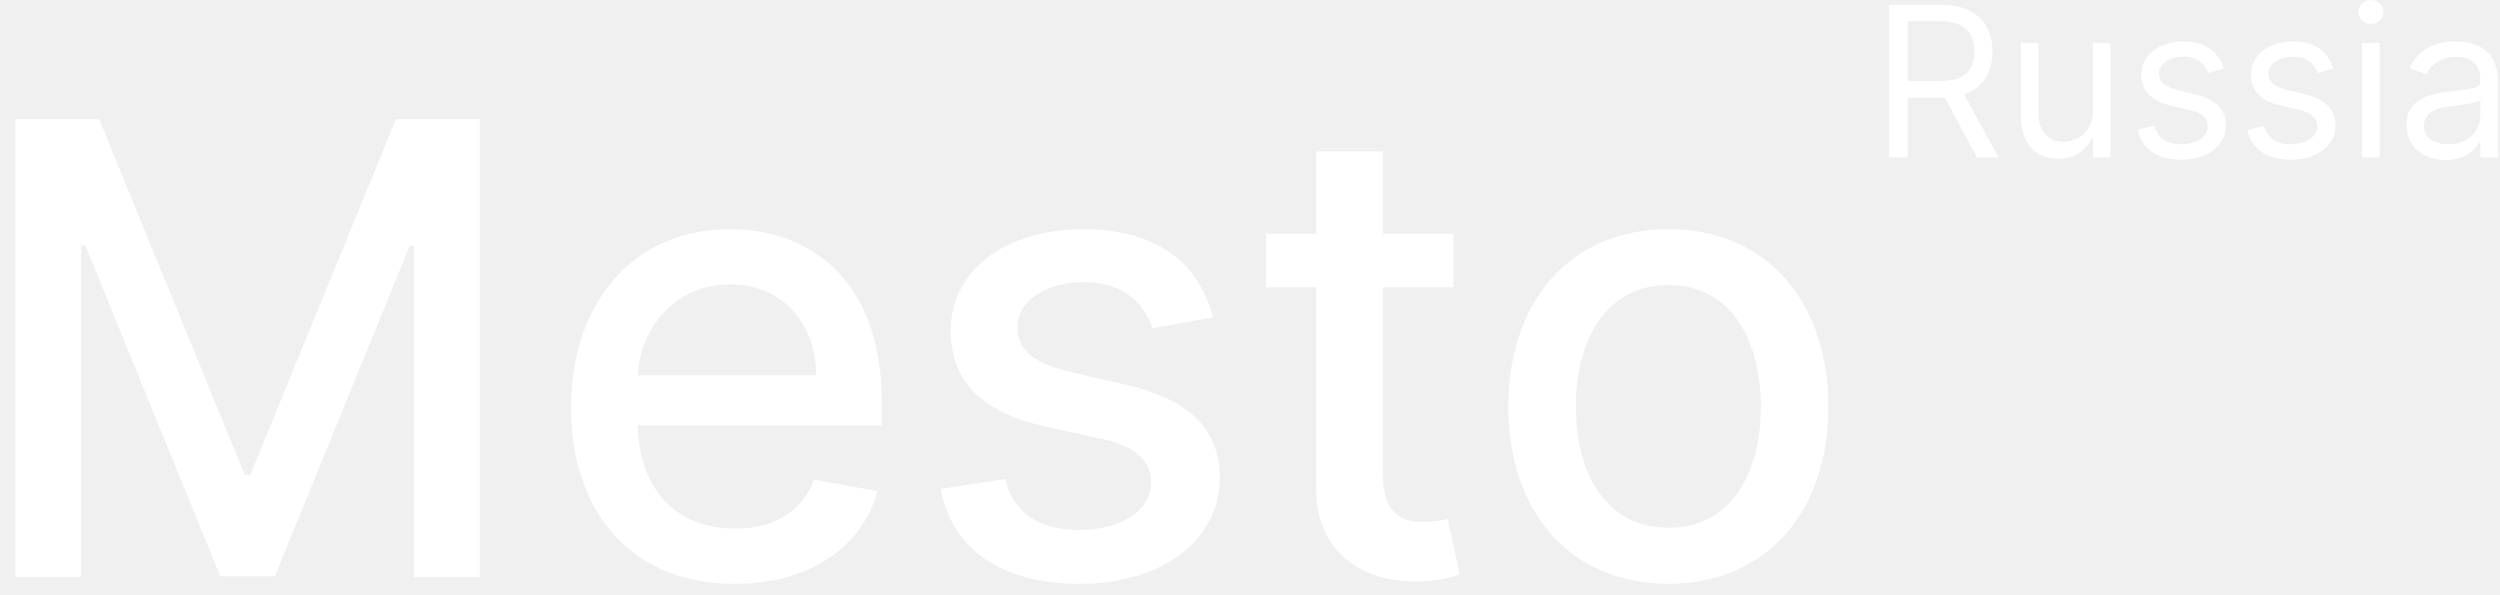
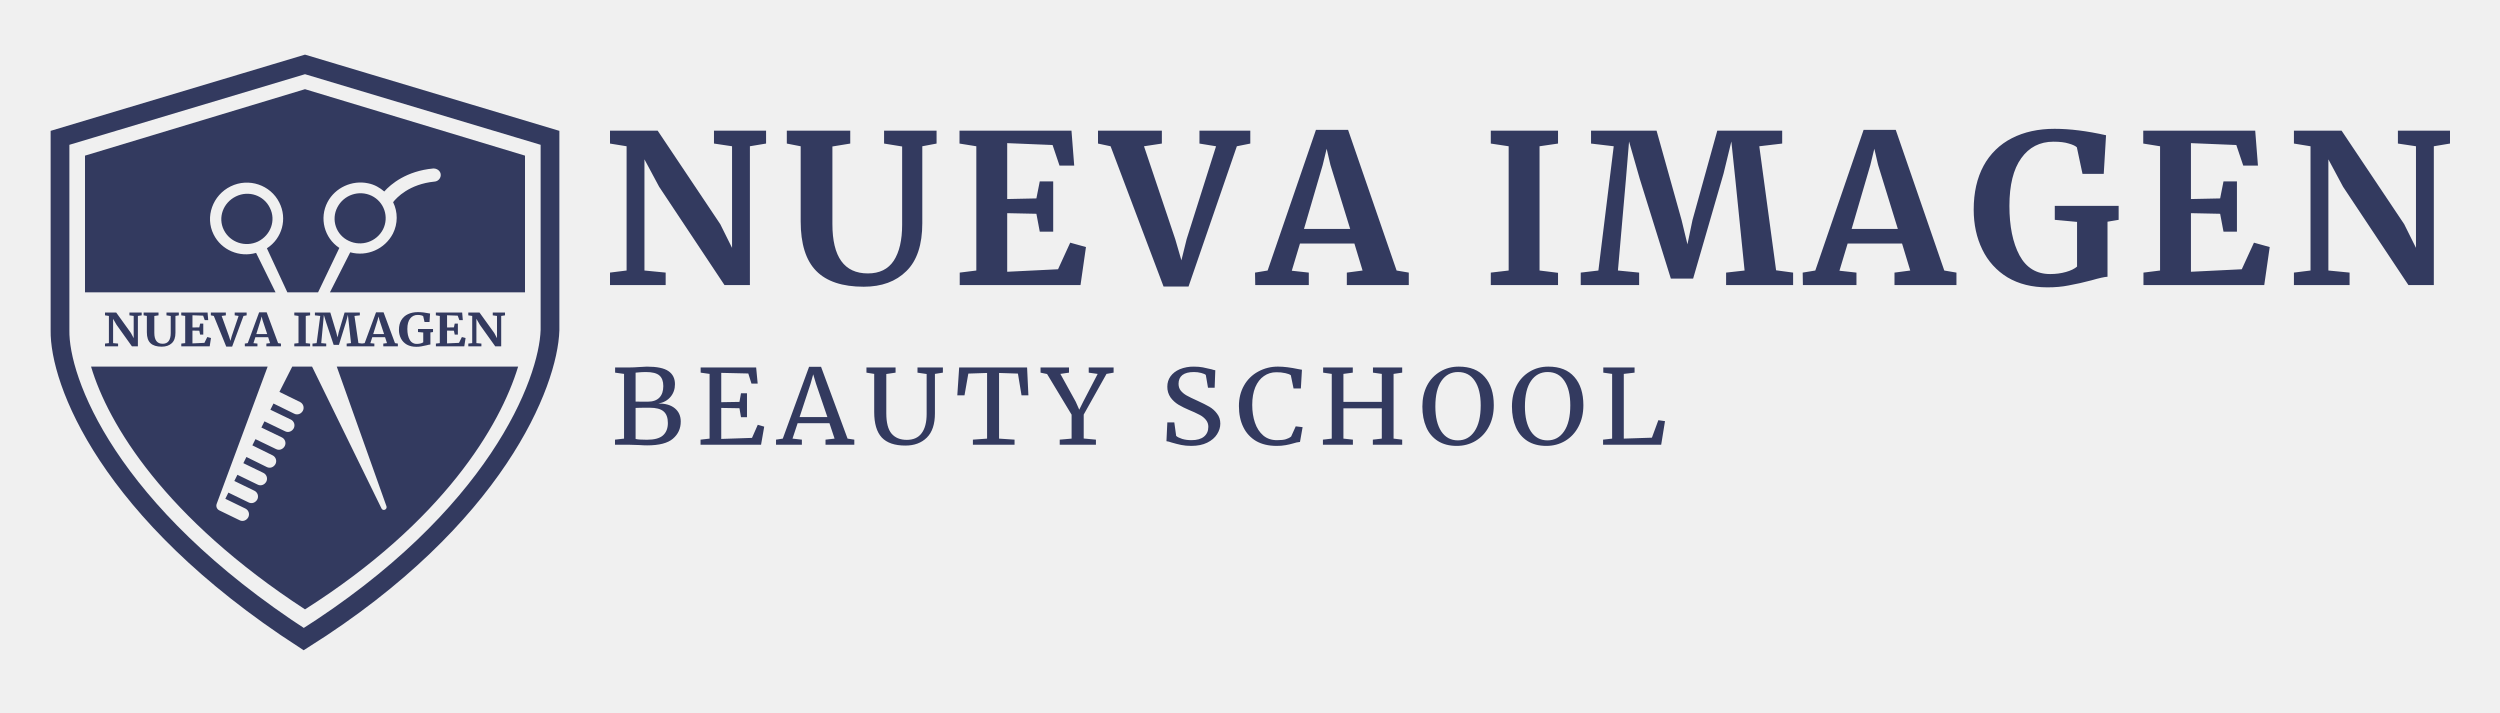
- <svg xmlns="http://www.w3.org/2000/svg" viewBox="0 0 143 34" fill="none">
-   <path d="M0.876 6.818V33H4.635V14.041H4.878L12.599 32.962H15.719L23.44 14.054H23.683V33H27.442V6.818H22.648L14.312 27.171H14.006L5.67 6.818H0.876Z" fill="white" />
-   <path d="M42.009 33.396C46.292 33.396 49.322 31.287 50.191 28.091L46.573 27.439C45.883 29.293 44.221 30.239 42.048 30.239C38.775 30.239 36.576 28.116 36.474 24.332H50.434V22.977C50.434 15.882 46.19 13.108 41.741 13.108C36.269 13.108 32.664 17.276 32.664 23.31C32.664 29.408 36.218 33.396 42.009 33.396ZM36.486 21.469C36.64 18.682 38.66 16.266 41.766 16.266C44.732 16.266 46.675 18.465 46.688 21.469H36.486Z" fill="white" />
-   <path d="M69.389 18.158C68.597 15.102 66.206 13.108 61.962 13.108C57.526 13.108 54.381 15.447 54.381 18.925C54.381 21.712 56.069 23.565 59.75 24.384L63.074 25.112C64.966 25.534 65.848 26.378 65.848 27.605C65.848 29.126 64.225 30.315 61.719 30.315C59.431 30.315 57.961 29.331 57.5 27.401L53.806 27.963C54.445 31.44 57.334 33.396 61.745 33.396C66.488 33.396 69.773 30.878 69.773 27.324C69.773 24.55 68.009 22.837 64.404 22.006L61.284 21.29C59.124 20.778 58.191 20.05 58.203 18.72C58.191 17.212 59.827 16.138 62 16.138C64.378 16.138 65.478 17.454 65.925 18.771L69.389 18.158Z" fill="white" />
-   <path d="M83.142 13.364H79.115V8.659H75.293V13.364H72.416V16.432H75.293V28.027C75.28 31.594 78.003 33.32 81.02 33.256C82.234 33.243 83.052 33.013 83.5 32.847L82.81 29.689C82.554 29.74 82.081 29.855 81.467 29.855C80.227 29.855 79.115 29.446 79.115 27.234V16.432H83.142V13.364Z" fill="white" />
-   <path d="M95.431 33.396C100.966 33.396 104.584 29.344 104.584 23.271C104.584 17.16 100.966 13.108 95.431 13.108C89.895 13.108 86.277 17.16 86.277 23.271C86.277 29.344 89.895 33.396 95.431 33.396ZM95.444 30.188C91.826 30.188 90.138 27.03 90.138 23.259C90.138 19.5 91.826 16.304 95.444 16.304C99.036 16.304 100.723 19.5 100.723 23.259C100.723 27.03 99.036 30.188 95.444 30.188Z" fill="white" />
-   <path d="M108.057 9H109.114V5.591H111.023C111.099 5.591 111.172 5.591 111.244 5.587L113.085 9H114.312L112.339 5.395C113.452 5.016 113.972 4.108 113.972 2.949C113.972 1.406 113.051 0.273 111.006 0.273H108.057V9ZM109.114 4.636V1.21H110.972C112.386 1.21 112.932 1.901 112.932 2.949C112.932 3.997 112.386 4.636 110.989 4.636H109.114Z" fill="white" />
-   <path d="M119.721 6.324C119.721 7.551 118.784 8.114 118.034 8.114C117.198 8.114 116.602 7.5 116.602 6.545V2.455H115.596V6.614C115.596 8.284 116.483 9.085 117.71 9.085C118.698 9.085 119.346 8.557 119.653 7.892H119.721V9H120.727V2.455H119.721V6.324Z" fill="white" />
-   <path d="M127.205 3.92C126.89 2.991 126.183 2.369 124.887 2.369C123.506 2.369 122.484 3.153 122.484 4.261C122.484 5.165 123.021 5.77 124.222 6.051L125.313 6.307C125.974 6.46 126.285 6.776 126.285 7.227C126.285 7.79 125.688 8.25 124.751 8.25C123.928 8.25 123.413 7.896 123.234 7.193L122.279 7.432C122.513 8.544 123.43 9.136 124.768 9.136C126.289 9.136 127.325 8.305 127.325 7.176C127.325 6.264 126.754 5.689 125.586 5.403L124.614 5.165C123.839 4.973 123.489 4.713 123.489 4.21C123.489 3.648 124.086 3.239 124.887 3.239C125.765 3.239 126.127 3.724 126.302 4.176L127.205 3.92Z" fill="white" />
-   <path d="M133.475 3.92C133.159 2.991 132.452 2.369 131.157 2.369C129.776 2.369 128.753 3.153 128.753 4.261C128.753 5.165 129.29 5.77 130.492 6.051L131.583 6.307C132.243 6.46 132.554 6.776 132.554 7.227C132.554 7.79 131.958 8.25 131.02 8.25C130.198 8.25 129.682 7.896 129.503 7.193L128.549 7.432C128.783 8.544 129.699 9.136 131.037 9.136C132.559 9.136 133.594 8.305 133.594 7.176C133.594 6.264 133.023 5.689 131.855 5.403L130.884 5.165C130.108 4.973 129.759 4.713 129.759 4.21C129.759 3.648 130.355 3.239 131.157 3.239C132.034 3.239 132.397 3.724 132.571 4.176L133.475 3.92Z" fill="white" />
-   <path d="M135.108 9H136.114V2.455H135.108V9ZM135.619 1.364C136.011 1.364 136.335 1.057 136.335 0.682C136.335 0.307 136.011 0 135.619 0C135.227 0 134.903 0.307 134.903 0.682C134.903 1.057 135.227 1.364 135.619 1.364Z" fill="white" />
-   <path d="M139.882 9.153C141.024 9.153 141.62 8.54 141.825 8.114H141.876V9H142.882V4.688C142.882 2.608 141.296 2.369 140.461 2.369C139.473 2.369 138.348 2.71 137.836 3.903L138.791 4.244C139.012 3.767 139.537 3.256 140.495 3.256C141.42 3.256 141.876 3.746 141.876 4.585V4.619C141.876 5.105 141.382 5.062 140.189 5.216C138.974 5.374 137.649 5.642 137.649 7.142C137.649 8.42 138.637 9.153 139.882 9.153ZM140.035 8.25C139.234 8.25 138.654 7.892 138.654 7.193C138.654 6.426 139.353 6.188 140.137 6.085C140.564 6.034 141.706 5.915 141.876 5.71V6.631C141.876 7.449 141.228 8.25 140.035 8.25Z" fill="white" />
+ <svg xmlns="http://www.w3.org/2000/svg" width="200" height="57" fill="none">
+   <path d="m49.924 29.912-.715-.1v-.416h1.177c.198 0 .448-.01.75-.033.28-.022.486-.033.62-.033.802 0 1.375.12 1.718.358.349.238.523.588.523 1.048 0 .394-.119.733-.357 1.016-.239.283-.564.46-.977.532.558-.01.997.114 1.317.375.32.26.48.616.48 1.065 0 .56-.21 1.018-.628 1.373-.413.355-1.1.533-2.059.533-.21 0-.41-.009-.602-.025a36.63 36.63 0 0 0-.811-.025H49.2v-.408l.724-.083v-5.177Zm.924 2.214c.082.006.248.008.498.008h.48c.406 0 .715-.108.924-.324.21-.216.314-.524.314-.924 0-.388-.105-.671-.314-.849-.21-.183-.567-.274-1.073-.274-.209 0-.424.01-.645.033l-.184.017v2.313Zm0 2.988c.134.044.437.066.908.066.587 0 1.012-.113 1.273-.34.268-.234.401-.567.401-1 0-.427-.116-.737-.348-.932-.227-.194-.596-.29-1.108-.29-.593 0-.968.005-1.126.016v2.48Zm5.92-5.202-.716-.1v-.416h4.44l.122 1.29h-.497l-.253-.807-2.164-.05v2.347l1.457-.025.122-.69h.48v1.913h-.48l-.122-.715-1.457-.025v2.48l2.46-.083.462-1.049.515.15-.253 1.448h-4.84v-.408l.723-.083v-5.177Zm7.957-.566h.96l2.12 5.743.54.083v.408h-2.303v-.408l.724-.083-.41-1.232H63.81l-.41 1.232.75.083v.408h-2.068v-.408l.541-.083 2.102-5.742Zm.55 1.332-.218-.732-.21.749-.88 2.671h2.224l-.916-2.688Zm7.155 4.968c-.854 0-1.485-.216-1.892-.649-.402-.438-.602-1.115-.602-2.03v-3.055l-.62-.1v-.416h2.33v.416l-.742.109v3.137c0 .755.14 1.298.419 1.631.285.333.692.5 1.221.5.53 0 .924-.178 1.186-.533.268-.355.402-.871.402-1.548v-3.187l-.733-.108v-.417h2.032v.416l-.637.1v3.154c0 .866-.215 1.512-.645 1.94-.43.427-1.003.64-1.719.64Zm6.536-5.809-1.5.05-.306 1.74h-.576l.149-2.23h5.434l.105 2.23h-.55l-.288-1.74-1.509-.05v5.252l1.239.083v.408h-3.332v-.408l1.134-.083v-5.252Zm6.763 3.338-1.963-3.254-.523-.108v-.417h2.277v.416l-.69.1 1.23 2.23.28.633.314-.632 1.16-2.23-.716-.1v-.417h1.99v.416l-.568.1-1.823 3.254v1.915l.977.091v.408h-2.896v-.408l.95-.083v-1.914Zm9.576 2.496c-.303 0-.573-.025-.811-.075-.239-.05-.5-.116-.785-.2a1.64 1.64 0 0 0-.393-.1l.07-1.505h.558l.149 1.082c.098.088.258.169.48.24.226.067.473.1.741.1.442 0 .776-.094 1.003-.282.232-.189.349-.45.349-.783a.85.85 0 0 0-.192-.557 1.536 1.536 0 0 0-.497-.4 9.37 9.37 0 0 0-.846-.39 7.32 7.32 0 0 1-.855-.425 2.229 2.229 0 0 1-.628-.574 1.46 1.46 0 0 1-.262-.874c0-.305.084-.577.253-.816.175-.244.421-.435.741-.574a2.874 2.874 0 0 1 1.134-.208c.268 0 .503.02.707.058.21.039.445.092.707.158.116.039.214.064.296.075l-.052 1.398h-.532l-.175-1.023c-.058-.056-.18-.109-.366-.159a2.222 2.222 0 0 0-.593-.074c-.402 0-.707.08-.916.24-.204.162-.306.395-.306.7 0 .222.062.408.184.558.127.15.284.277.47.382.187.106.483.25.89.433.378.172.686.328.925.466.238.139.442.322.61.55.175.221.262.488.262.799 0 .294-.087.576-.261.848-.17.272-.43.497-.786.674-.348.172-.773.258-1.273.258Zm6.819 0c-.64 0-1.187-.13-1.64-.39a2.587 2.587 0 0 1-1.02-1.116c-.234-.477-.35-1.037-.35-1.681 0-.621.137-1.17.41-1.648a2.845 2.845 0 0 1 1.126-1.107 3.23 3.23 0 0 1 1.604-.4c.448 0 .986.067 1.614.2l.288.05-.087 1.498h-.585l-.218-1.056c-.081-.067-.224-.123-.427-.167a3.05 3.05 0 0 0-.733-.075c-.372 0-.704.103-.994.308-.291.2-.521.497-.689.89-.163.395-.245.866-.245 1.415 0 .522.073.996.218 1.423.146.428.367.769.664 1.024.296.25.662.375 1.098.375.308 0 .544-.025.707-.075.169-.05.311-.122.427-.217l.367-.815.549.066-.209 1.182a2.436 2.436 0 0 0-.541.117 5.337 5.337 0 0 1-.61.141 3.743 3.743 0 0 1-.724.058Zm4.416-5.759-.689-.1v-.416h2.372v.416l-.75.1v2.24h3.071v-2.24l-.707-.1v-.416h2.338v.416l-.689.1v5.177l.689.083v.408h-2.347v-.408l.716-.083v-2.422h-3.071v2.422l.759.083v.408h-2.398v-.408l.706-.083v-5.177Zm9.997 5.76c-.593 0-1.096-.131-1.509-.392a2.444 2.444 0 0 1-.924-1.098c-.21-.477-.314-1.03-.314-1.656 0-.639.124-1.199.374-1.682a2.766 2.766 0 0 1 1.047-1.115c.442-.266.939-.4 1.492-.4.907 0 1.599.276 2.076.825.482.544.724 1.298.724 2.263 0 .65-.131 1.221-.393 1.715-.256.488-.61.868-1.064 1.14-.448.266-.951.4-1.509.4Zm.113-5.91c-.564 0-1.009.236-1.334.708-.326.466-.488 1.151-.488 2.056 0 .832.156 1.492.47 1.98.32.483.765.724 1.335.724.558 0 1-.241 1.326-.724.331-.482.497-1.176.497-2.08 0-.838-.157-1.49-.471-1.956-.314-.472-.759-.707-1.335-.707Zm7.054 5.91c-.593 0-1.096-.131-1.509-.392a2.452 2.452 0 0 1-.925-1.098c-.209-.477-.314-1.03-.314-1.656 0-.639.126-1.199.376-1.682a2.757 2.757 0 0 1 1.046-1.115c.442-.266.939-.4 1.492-.4.907 0 1.599.276 2.076.825.482.544.724 1.298.724 2.263 0 .65-.131 1.221-.393 1.715-.256.488-.61.868-1.064 1.14-.448.266-.951.4-1.509.4Zm.114-5.91c-.565 0-1.01.236-1.335.708-.326.466-.489 1.151-.489 2.056 0 .832.158 1.492.472 1.98.319.483.764.724 1.334.724.558 0 1-.241 1.326-.724.331-.482.497-1.176.497-2.08 0-.838-.157-1.49-.471-1.956-.314-.472-.759-.707-1.334-.707Zm5.152.15-.707-.1v-.416h2.503v.416l-.863.1v5.177l2.25-.075.515-1.398.532.075-.305 1.889h-4.649v-.408l.724-.083v-5.177ZM50.128 11.701l-1.328-.216v-1.03h3.815l5.007 7.48.942 1.895V11.7l-1.446-.216v-1.03h4.168v1.03l-1.294.216v11.104h-2.034l-5.226-7.862-1.176-2.194v8.893l1.697.166v.997H48.8v-.997l1.328-.166v-9.94Zm18.968 11.237c-1.703 0-2.97-.42-3.798-1.263-.83-.842-1.244-2.167-1.244-3.973v-6l-1.109-.217v-1.03h5.075v1.03l-1.428.233v6.2c0 2.638.946 3.956 2.84 3.956.93 0 1.618-.338 2.067-1.014.448-.687.672-1.645.672-2.875v-6.267l-1.445-.233v-1.03h4.2v1.03l-1.142.216v6.15c0 1.73-.426 3.01-1.277 3.84-.84.832-1.977 1.247-3.411 1.247Zm9.01-11.237-1.345-.216v-1.03h8.957l.219 2.792H84.76l-.554-1.646-3.63-.15v4.472l2.336-.05.269-1.362h1.075v4.022h-1.075l-.269-1.43-2.336-.05v4.688l4.067-.2.974-2.127 1.26.35-.436 3.041h-9.663v-.997l1.328-.166v-9.94Zm9.734-1.246h5.109v1.03l-1.429.216 2.504 7.447.488 1.68.42-1.696 2.352-7.43-1.327-.217v-1.03h4.067v1.03l-1.076.216-3.865 11.22h-2l-4.235-11.22-1.008-.216v-1.03Zm17.436-.067h2.57l3.882 11.254.975.166v.997h-4.957v-.997l1.26-.166-.655-2.161h-4.353l-.655 2.177 1.361.15v.997h-4.285l-.017-.997 1.008-.166 3.866-11.254Zm1.159 2.81-.303-1.297-.319 1.313-1.495 5.103h3.696l-1.579-5.12Zm14.258-1.497-1.429-.216v-1.03h5.378v1.03l-1.479.216v9.94l1.479.184v.98h-5.378v-.997l1.429-.166v-9.94Zm8.405 0-1.815-.216v-1.03h5.243l2 7.147.47 1.945.404-1.945 1.982-7.147h5.193v1.03l-1.832.216 1.345 9.924 1.361.183v.997h-5.361v-.997l1.479-.166-.739-7.281-.32-3.042-.622 2.56-2.436 8.41h-1.782l-2.486-7.978-.858-2.992-.252 3.042-.638 7.28 1.697.167v.997h-4.672v-.997l1.412-.166 1.227-9.94Zm19.99-1.313h2.572l3.882 11.254.974.166v.997h-4.957v-.997l1.26-.166-.655-2.161h-4.353l-.655 2.177 1.361.15v.997h-4.285l-.017-.997 1.009-.166 3.864-11.254Zm1.16 2.81-.302-1.297-.32 1.313-1.495 5.103h3.697l-1.58-5.12Zm13.547 9.79c-1.232 0-2.297-.266-3.193-.798a5.265 5.265 0 0 1-2.016-2.227c-.46-.942-.69-2.006-.69-3.192 0-1.363.264-2.532.79-3.507a5.297 5.297 0 0 1 2.269-2.211c.975-.499 2.112-.748 3.411-.748 1.222 0 2.594.172 4.118.515l-.185 3.092h-1.698l-.453-2.128c-.112-.11-.325-.21-.639-.299-.314-.1-.723-.15-1.227-.15-1.098 0-1.96.444-2.588 1.33-.627.876-.941 2.145-.941 3.807 0 1.629.269 2.948.807 3.956.538.997 1.356 1.496 2.454 1.496.448 0 .868-.055 1.26-.166.392-.11.689-.255.89-.432v-3.574l-1.781-.166v-1.114h5.109v1.114l-.891.15v4.404c-.235.011-.661.106-1.277.283a22.38 22.38 0 0 1-1.848.415c-.505.1-1.065.15-1.681.15Zm9.01-11.287-1.345-.216v-1.03h8.957l.219 2.792h-1.177l-.554-1.646-3.63-.15v4.472l2.336-.05.269-1.362h1.075v4.022h-1.075l-.269-1.43-2.336-.05v4.688l4.067-.2.974-2.127 1.261.35-.437 3.041h-9.663v-.997l1.328-.166v-9.94Zm12.037 0-1.328-.216v-1.03h3.815l5.007 7.48.942 1.895V11.7l-1.446-.216v-1.03H196v1.03l-1.294.216v11.104h-2.033l-5.227-7.862-1.176-2.194v8.893l1.697.166v.997h-4.453v-.997l1.328-.166v-9.94Z" fill="#333A5F" />
+   <path d="M44 11.026 24.4 5.153 4.801 11.026V26.42c-.068 3.983 3.735 14.502 19.497 24.71C39.73 41.407 43.863 30.605 44 26.419V11.026Z" stroke="#333A5F" stroke-width="1.5" />
+   <path fill-rule="evenodd" clip-rule="evenodd" d="M42 12.45 24.4 7.135 6.8 12.451v10.933h15.243l-1.556-3.153c-1.324.385-2.779-.217-3.4-1.48-.7-1.401-.072-3.137 1.362-3.84 1.454-.714 3.195-.113 3.894 1.289a2.826 2.826 0 0 1-.991 3.664l1.635 3.52h2.46l1.7-3.55a2.822 2.822 0 0 1-.942-3.671c.61-1.158 1.965-1.767 3.233-1.501.525.1.954.358 1.303.658.53-.597 1.776-1.638 3.905-1.84.01-.006.017-.004.025-.002s.016.005.026 0c.317.007.582.25.563.545a.538.538 0 0 1-.502.505c-2.026.2-3.036 1.292-3.309 1.646a2.827 2.827 0 0 1-.014 2.513 2.971 2.971 0 0 1-3.416 1.498l-1.624 3.2H42V12.45ZM21.411 29.33l-4.075 10.975a.418.418 0 0 0 .215.529l1.605.779c.26.142.563.029.706-.23a.514.514 0 0 0-.232-.7l-1.604-.78.246-.495 1.605.78c.26.141.563.028.706-.23a.514.514 0 0 0-.232-.7l-1.604-.78.246-.495 1.605.779c.261.142.563.029.706-.23a.514.514 0 0 0-.231-.7l-1.605-.779.246-.495 1.616.798c.261.142.563.03.707-.23a.514.514 0 0 0-.232-.7l-1.616-.798.247-.496 1.635.788c.261.142.563.03.707-.23a.513.513 0 0 0-.232-.7l-1.636-.788.247-.495 1.635.788c.261.142.564.029.707-.23a.514.514 0 0 0-.232-.7l-1.636-.788.247-.496 1.646.808c.261.142.564.03.707-.23a.514.514 0 0 0-.232-.7l-1.646-.807 1.025-2.022h1.588l5.561 11.36c.055.1.179.135.28.08a.22.22 0 0 0 .111-.267L26.942 29.33H41.45c-1.436 4.725-5.97 12.385-17.05 19.42C13.177 41.425 8.648 33.92 7.285 29.33H21.41Zm5.578-12.741a2.077 2.077 0 0 1 2.744-.926 1.99 1.99 0 0 1 .912 2.68 2.077 2.077 0 0 1-2.744.925 1.952 1.952 0 0 1-.912-2.68Zm-9.078 1.817c-.499-.994-.065-2.186.958-2.69 1.023-.506 2.245-.087 2.724.918.5.993.065 2.185-.958 2.69-1.013.474-2.225.075-2.724-.919Z" fill="#333A5F" />
+   <path d="m8.712 25.275-.312-.047v-.225h.897l1.177 1.636.221.415v-1.779l-.34-.047v-.225h.98v.225l-.304.047v2.43h-.478l-1.228-1.72-.277-.48v1.945l.399.036v.218H8.4v-.218l.312-.036v-2.175Zm4.223 2.459c-.4 0-.698-.093-.893-.277-.195-.184-.293-.474-.293-.869v-1.313l-.26-.047v-.225h1.193v.225l-.336.051v1.356c0 .577.223.866.668.866.218 0 .38-.074.486-.222.105-.15.158-.36.158-.63v-1.37l-.34-.05v-.226h.988v.225l-.27.047v1.346c0 .378-.1.658-.3.84-.197.181-.464.273-.801.273Zm1.88-2.459-.315-.047v-.225h2.106l.051.61h-.277l-.13-.36-.853-.032v.978l.549-.01.063-.3h.253v.88h-.253l-.063-.312-.55-.01v1.025l.957-.044.229-.465.296.076-.102.665h-2.272v-.218l.312-.036v-2.175Zm2.052-.272h1.201v.225l-.335.047.588 1.63.115.367.099-.371.553-1.626-.312-.047v-.225h.956v.225l-.253.047-.909 2.455h-.47l-.995-2.455-.238-.047v-.225Zm3.863-.015h.604l.913 2.462.229.036v.218H21.31v-.218l.297-.036-.154-.473h-1.024l-.154.476.32.033v.218h-1.007l-.004-.218.237-.036.909-2.462Zm.272.615-.07-.284-.076.287-.352 1.117h.87l-.372-1.12Zm2.878-.328-.336-.047v-.225h1.265v.225l-.348.047v2.175l.348.04v.214h-1.265v-.218l.336-.036v-2.175Zm1.74 0-.428-.047v-.225h1.233l.47 1.563.11.426.096-.426.466-1.563h1.22v.225l-.43.047.316 2.171.32.04v.218h-1.26v-.218l.348-.036-.174-1.593-.075-.665-.147.56-.572 1.84h-.42l-.584-1.746-.202-.654-.059.665-.15 1.593.4.036v.218h-1.1v-.218l.333-.036.288-2.175Zm4.462-.287h.604l.913 2.462.23.036v.218h-1.166v-.218l.296-.036-.154-.473h-1.023l-.154.476.32.033v.218H28.94l-.004-.218.237-.036.909-2.462Zm.273.615-.072-.284-.075.287-.351 1.117h.869l-.371-1.12Zm2.948 2.141c-.29 0-.54-.058-.751-.174a1.187 1.187 0 0 1-.474-.487 1.481 1.481 0 0 1-.162-.699c0-.298.062-.553.186-.767a1.21 1.21 0 0 1 .533-.483c.229-.11.496-.164.802-.164.287 0 .61.038.968.113l-.044.676h-.399l-.106-.465a.372.372 0 0 0-.15-.066 1.045 1.045 0 0 0-.289-.033.722.722 0 0 0-.608.291c-.148.192-.221.47-.221.833 0 .356.063.645.19.865a.623.623 0 0 0 .576.328c.105 0 .204-.012.296-.037a.558.558 0 0 0 .21-.094v-.782l-.42-.036v-.244h1.202v.244l-.21.032v.964a1.68 1.68 0 0 0-.3.062 5.66 5.66 0 0 1-.434.09c-.119.023-.25.033-.395.033Zm1.88-2.469-.315-.047v-.225h2.105l.052.61h-.277l-.13-.36-.853-.032v.978l.549-.01.063-.3h.253v.88h-.253l-.063-.312-.55-.01v1.025l.957-.044.229-.465.296.076-.103.665h-2.271v-.218l.312-.036v-2.175Zm2.594 0-.313-.047v-.225h.897l1.178 1.636.221.415v-1.779l-.34-.047v-.225h.98v.225l-.304.047v2.43h-.478l-1.229-1.72-.277-.48v1.945l.4.036v.218h-1.047v-.218l.312-.036v-2.175Z" fill="#333A5F" />
</svg>
